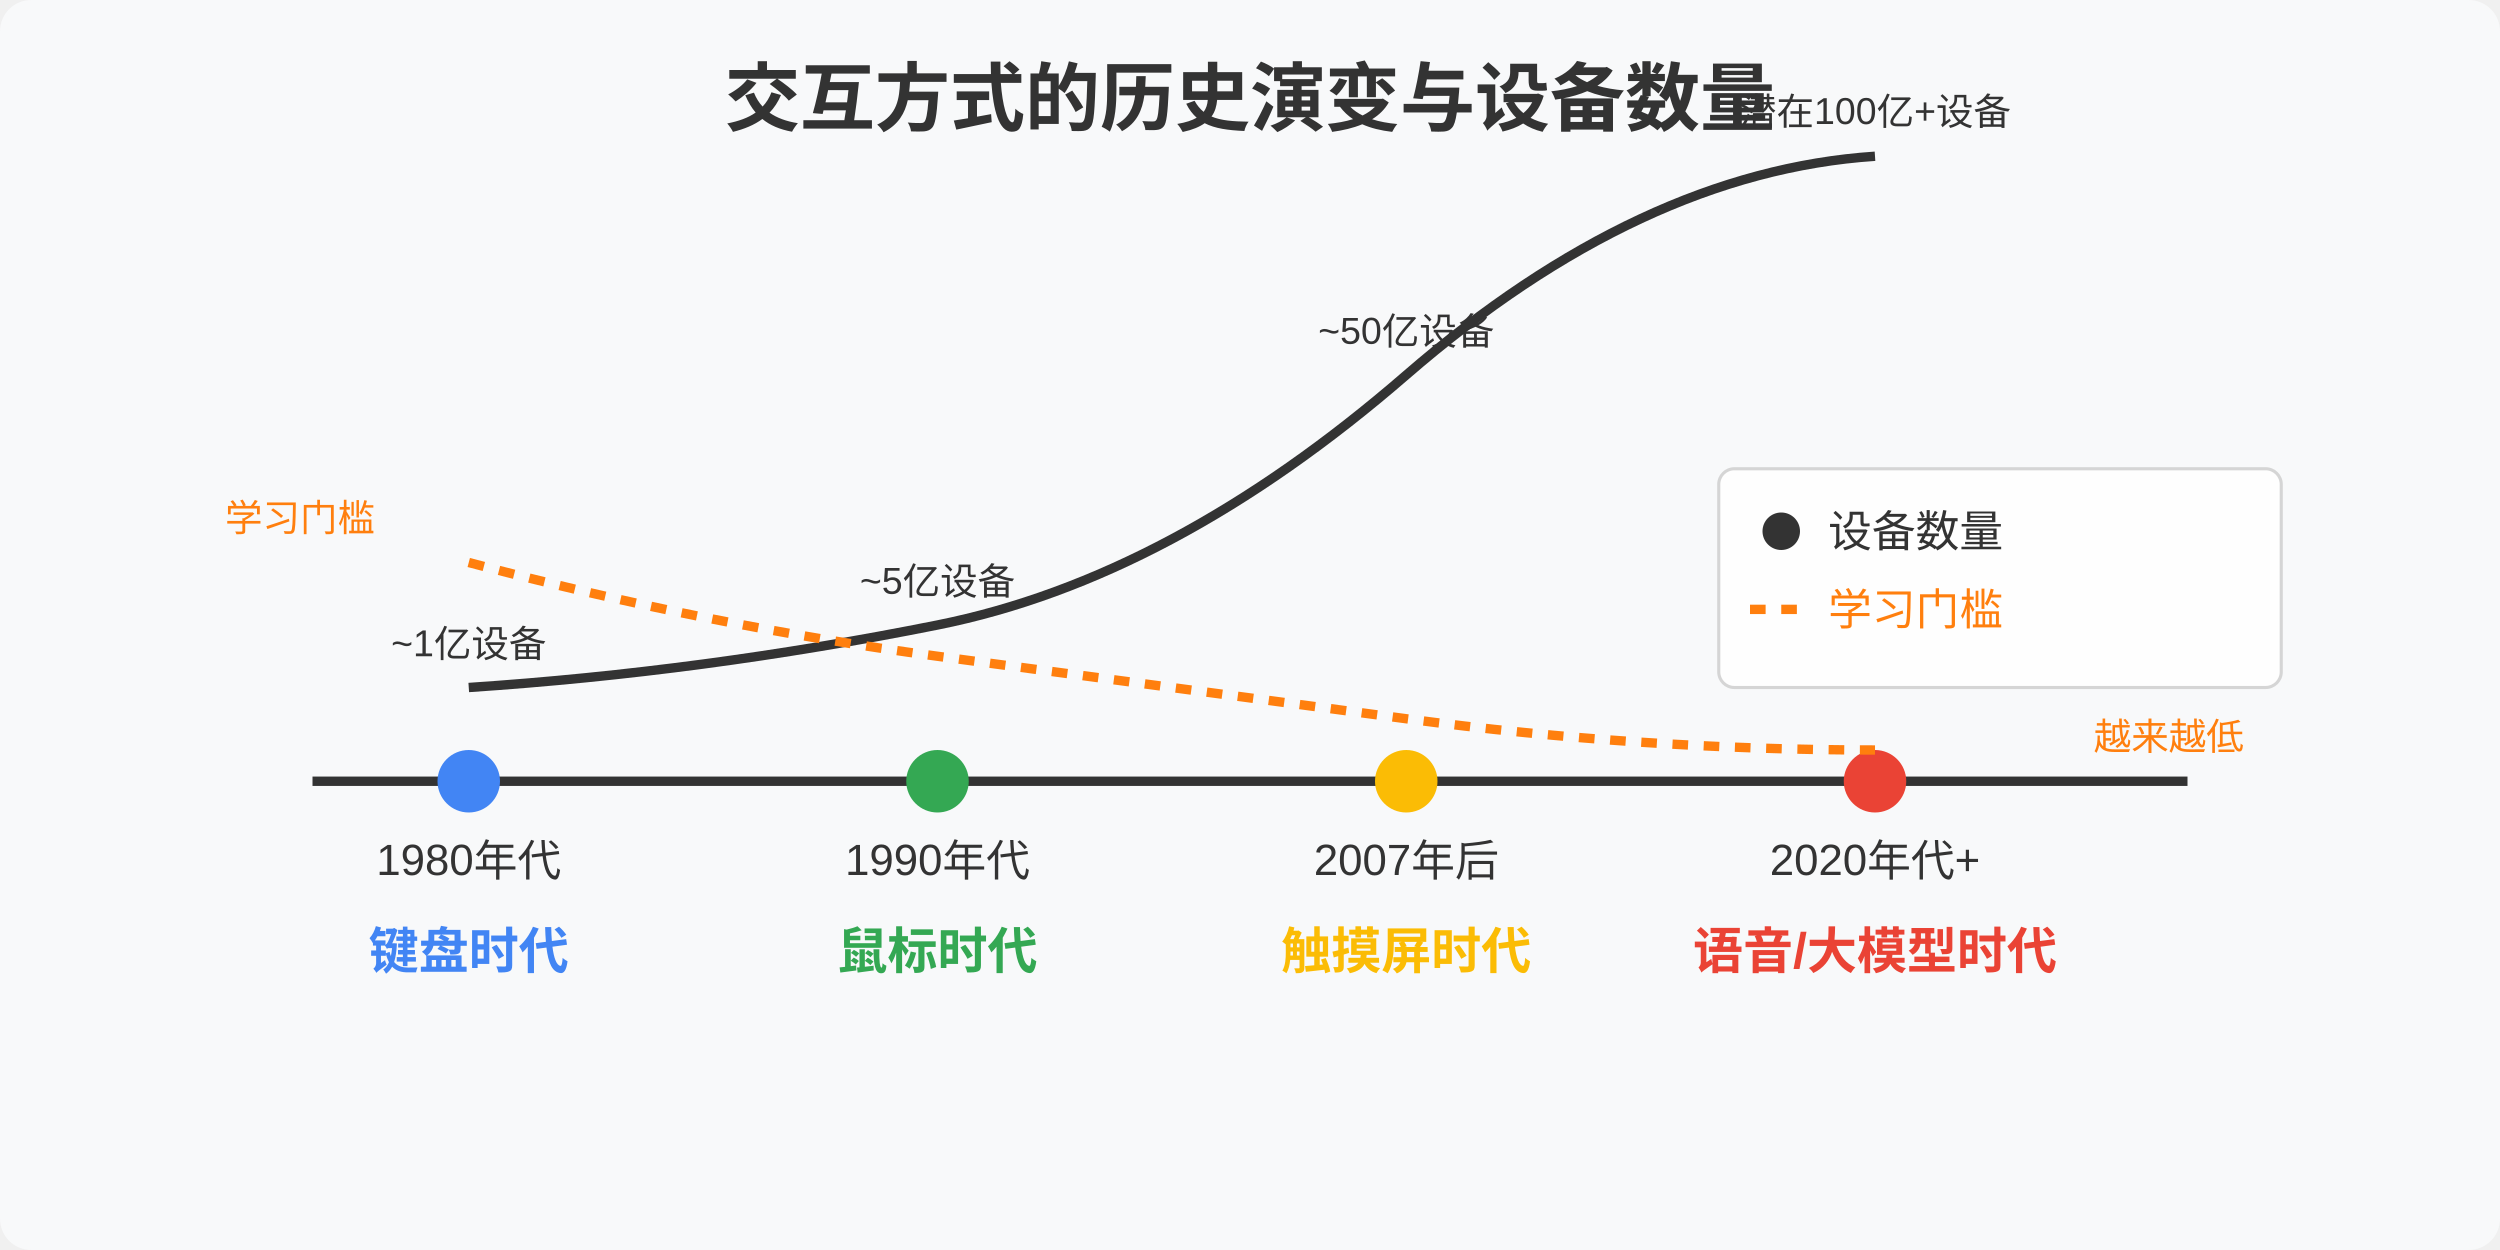
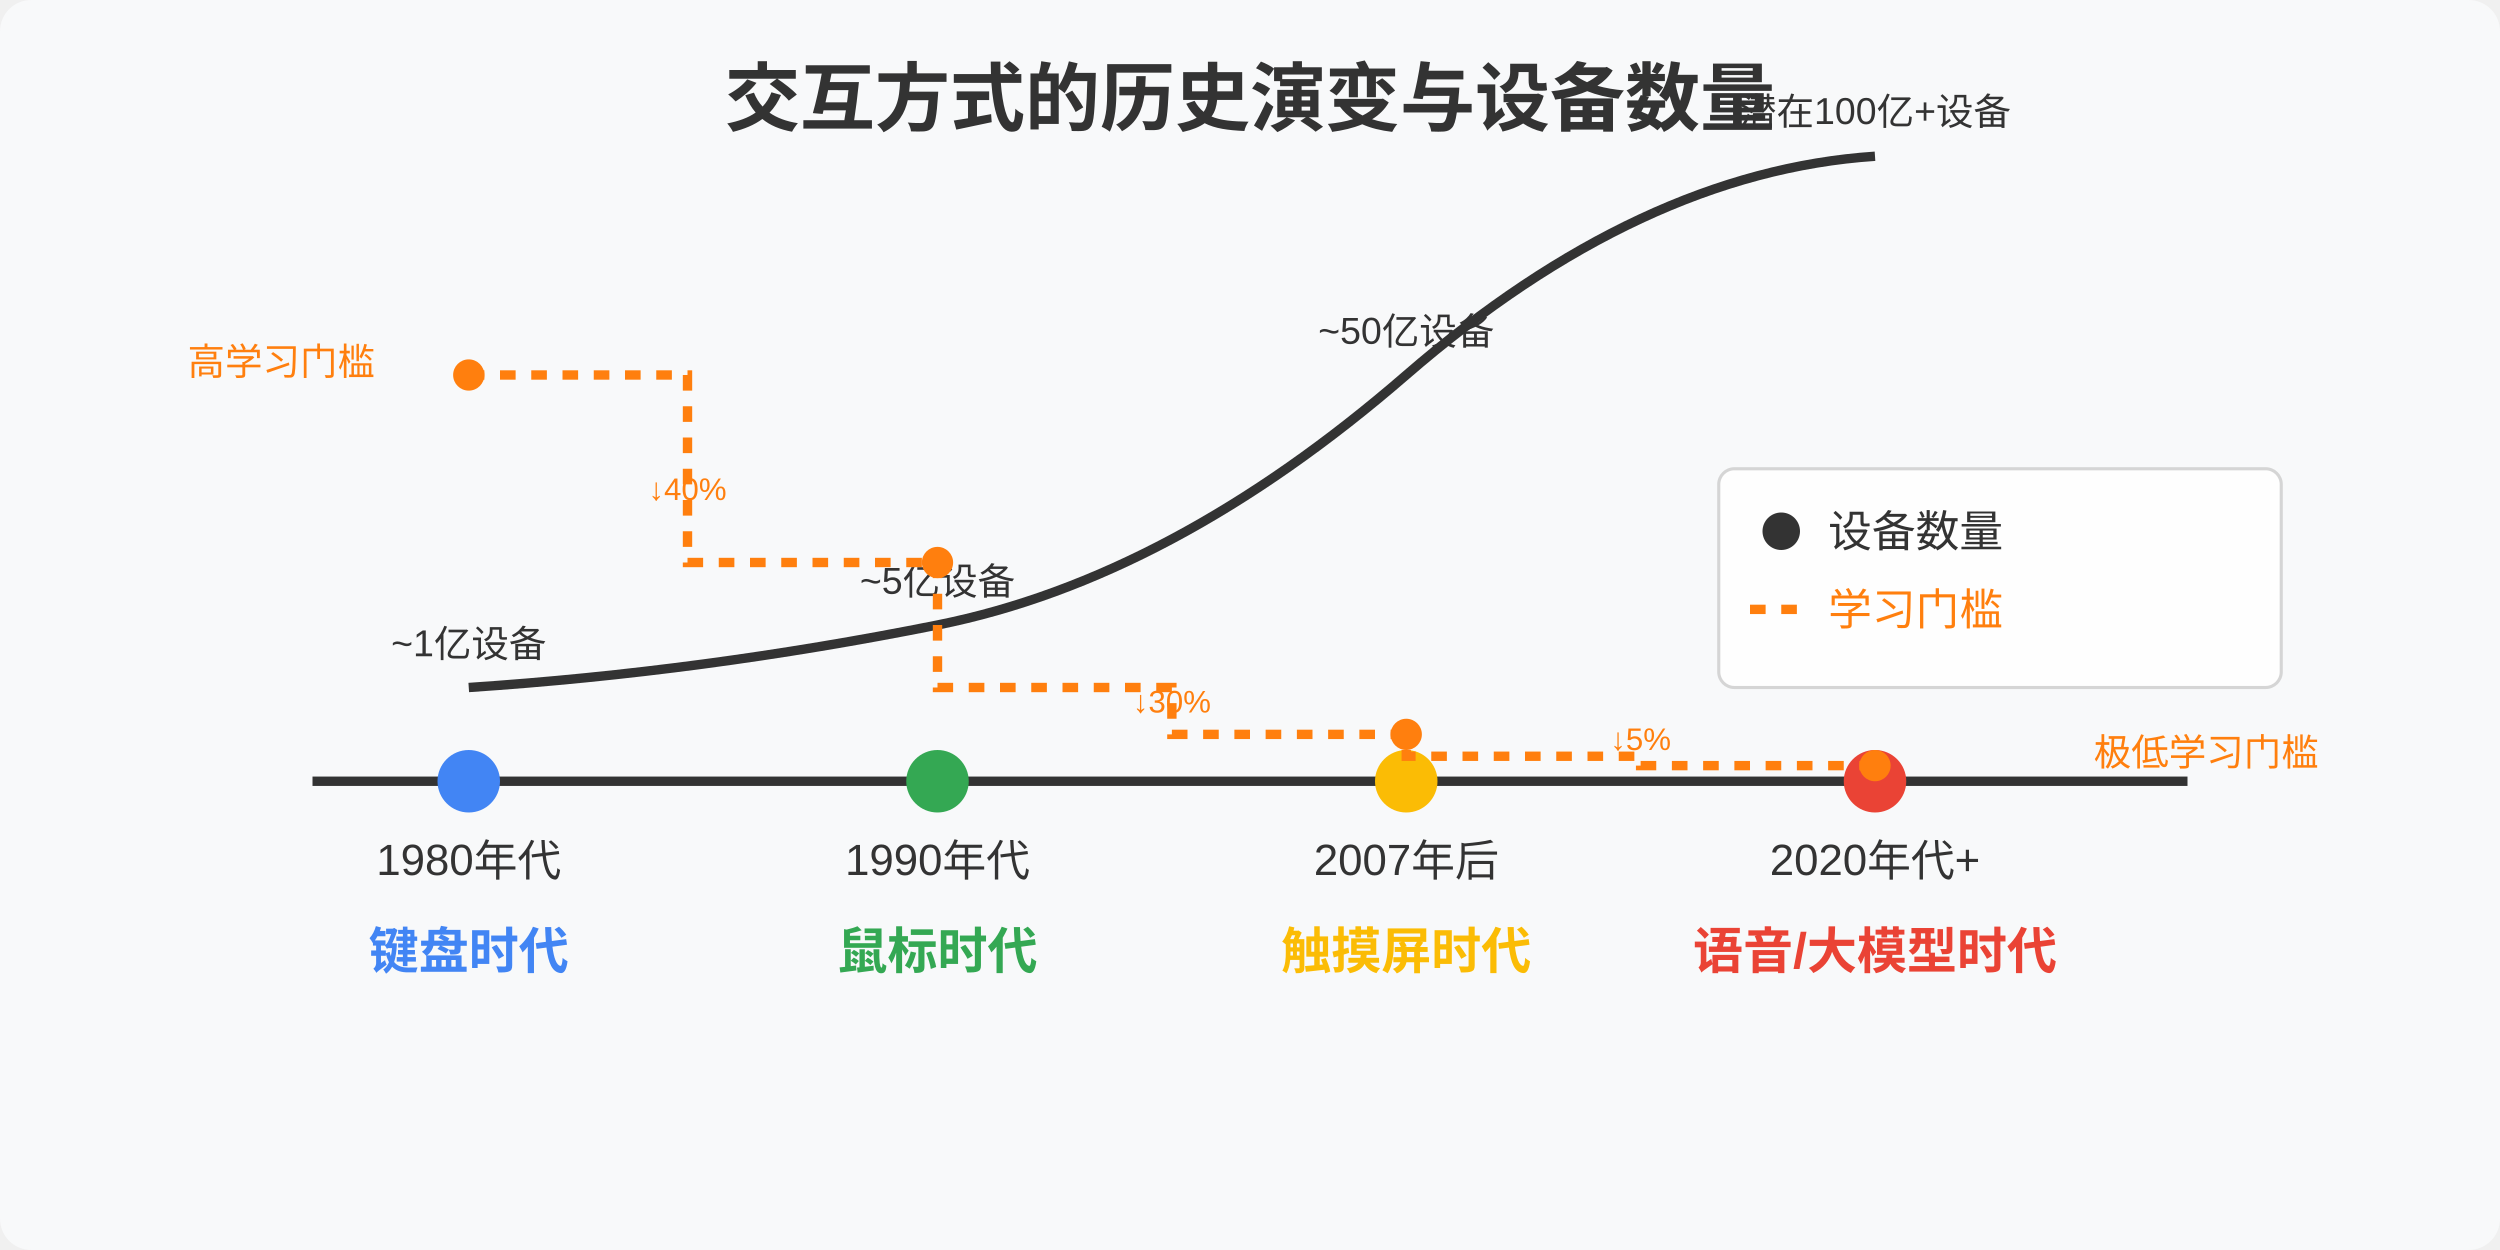
<svg xmlns="http://www.w3.org/2000/svg" width="800" height="400">
  <rect width="800" height="400" fill="#f8f9fa" rx="10" ry="10" />
  <text x="400" y="40" font-family="Arial, sans-serif" font-size="24" font-weight="bold" text-anchor="middle" fill="#333">交互方式的历史演变与设备数量</text>
  <line x1="100" y1="250" x2="700" y2="250" stroke="#333" stroke-width="3" />
  <circle cx="150" cy="250" r="10" fill="#4285f4" />
  <circle cx="300" cy="250" r="10" fill="#34a853" />
  <circle cx="450" cy="250" r="10" fill="#fbbc05" />
  <circle cx="600" cy="250" r="10" fill="#ea4335" />
  <text x="150" y="280" font-family="Arial, sans-serif" font-size="14" text-anchor="middle" fill="#333">1980年代</text>
  <text x="300" y="280" font-family="Arial, sans-serif" font-size="14" text-anchor="middle" fill="#333">1990年代</text>
  <text x="450" y="280" font-family="Arial, sans-serif" font-size="14" text-anchor="middle" fill="#333">2007年后</text>
  <text x="600" y="280" font-family="Arial, sans-serif" font-size="14" text-anchor="middle" fill="#333">2020年代+</text>
  <text x="150" y="310" font-family="Arial, sans-serif" font-size="16" font-weight="bold" text-anchor="middle" fill="#4285f4">键盘时代</text>
  <text x="300" y="310" font-family="Arial, sans-serif" font-size="16" font-weight="bold" text-anchor="middle" fill="#34a853">鼠标时代</text>
  <text x="450" y="310" font-family="Arial, sans-serif" font-size="16" font-weight="bold" text-anchor="middle" fill="#fbbc05">触摸屏时代</text>
  <text x="600" y="310" font-family="Arial, sans-serif" font-size="16" font-weight="bold" text-anchor="middle" fill="#ea4335">语音/大模型时代</text>
  <path d="M 150,220 Q 225,215 300,200 T 450,120 T 600,50" stroke="#333" stroke-width="3" fill="none" />
  <text x="150" y="210" font-family="Arial, sans-serif" font-size="12" text-anchor="middle" fill="#333">~1亿设备</text>
  <text x="300" y="190" font-family="Arial, sans-serif" font-size="12" text-anchor="middle" fill="#333">~5亿设备</text>
  <text x="450" y="110" font-family="Arial, sans-serif" font-size="12" text-anchor="middle" fill="#333">~50亿设备</text>
  <text x="600" y="40" font-family="Arial, sans-serif" font-size="12" text-anchor="middle" fill="#333">潜在100亿+设备</text>
-   <path d="M 150,180 Q 225,200 300,210 T 450,230 T 600,240" stroke="#ff7f0e" stroke-width="3" fill="none" stroke-dasharray="5,5" />
-   <text x="120" y="170" font-family="Arial, sans-serif" font-size="12" text-anchor="end" fill="#ff7f0e">学习门槛</text>
-   <text x="670" y="240" font-family="Arial, sans-serif" font-size="12" text-anchor="start" fill="#ff7f0e">越来越低</text>
+   <path d="M 150,120 L 220,120 L 220,180 L 300,180 L 300,220 L 375,220 L 375,235 L 450,235 L 450,242 L 525,242 L 525,245 L 600,245" stroke="#ff7f0e" stroke-width="3" fill="none" stroke-dasharray="5,5" />
+   <circle cx="150" cy="120" r="5" fill="#ff7f0e" />
+   <circle cx="300" cy="180" r="5" fill="#ff7f0e" />
+   <circle cx="450" cy="235" r="5" fill="#ff7f0e" />
+   <circle cx="600" cy="245" r="5" fill="#ff7f0e" />
+   <text x="120" y="120" font-family="Arial, sans-serif" font-size="12" text-anchor="end" fill="#ff7f0e">高学习门槛</text>
+   <text x="670" y="245" font-family="Arial, sans-serif" font-size="12" text-anchor="start" fill="#ff7f0e">极低学习门槛</text>
+   <text x="220" y="160" font-family="Arial, sans-serif" font-size="10" text-anchor="middle" fill="#ff7f0e">↓40%</text>
+   <text x="375" y="228" font-family="Arial, sans-serif" font-size="10" text-anchor="middle" fill="#ff7f0e">↓30%</text>
+   <text x="525" y="240" font-family="Arial, sans-serif" font-size="10" text-anchor="middle" fill="#ff7f0e">↓5%</text>
  <rect x="550" y="150" width="180" height="70" fill="white" opacity="0.8" rx="5" ry="5" stroke="#ccc" />
  <circle cx="570" cy="170" r="6" fill="#333" />
  <text x="585" y="175" font-family="Arial, sans-serif" font-size="14" fill="#333">设备数量</text>
  <line x1="560" y1="195" x2="580" y2="195" stroke="#ff7f0e" stroke-width="3" stroke-dasharray="5,5" />
  <text x="585" y="200" font-family="Arial, sans-serif" font-size="14" fill="#ff7f0e">学习门槛</text>
</svg>
